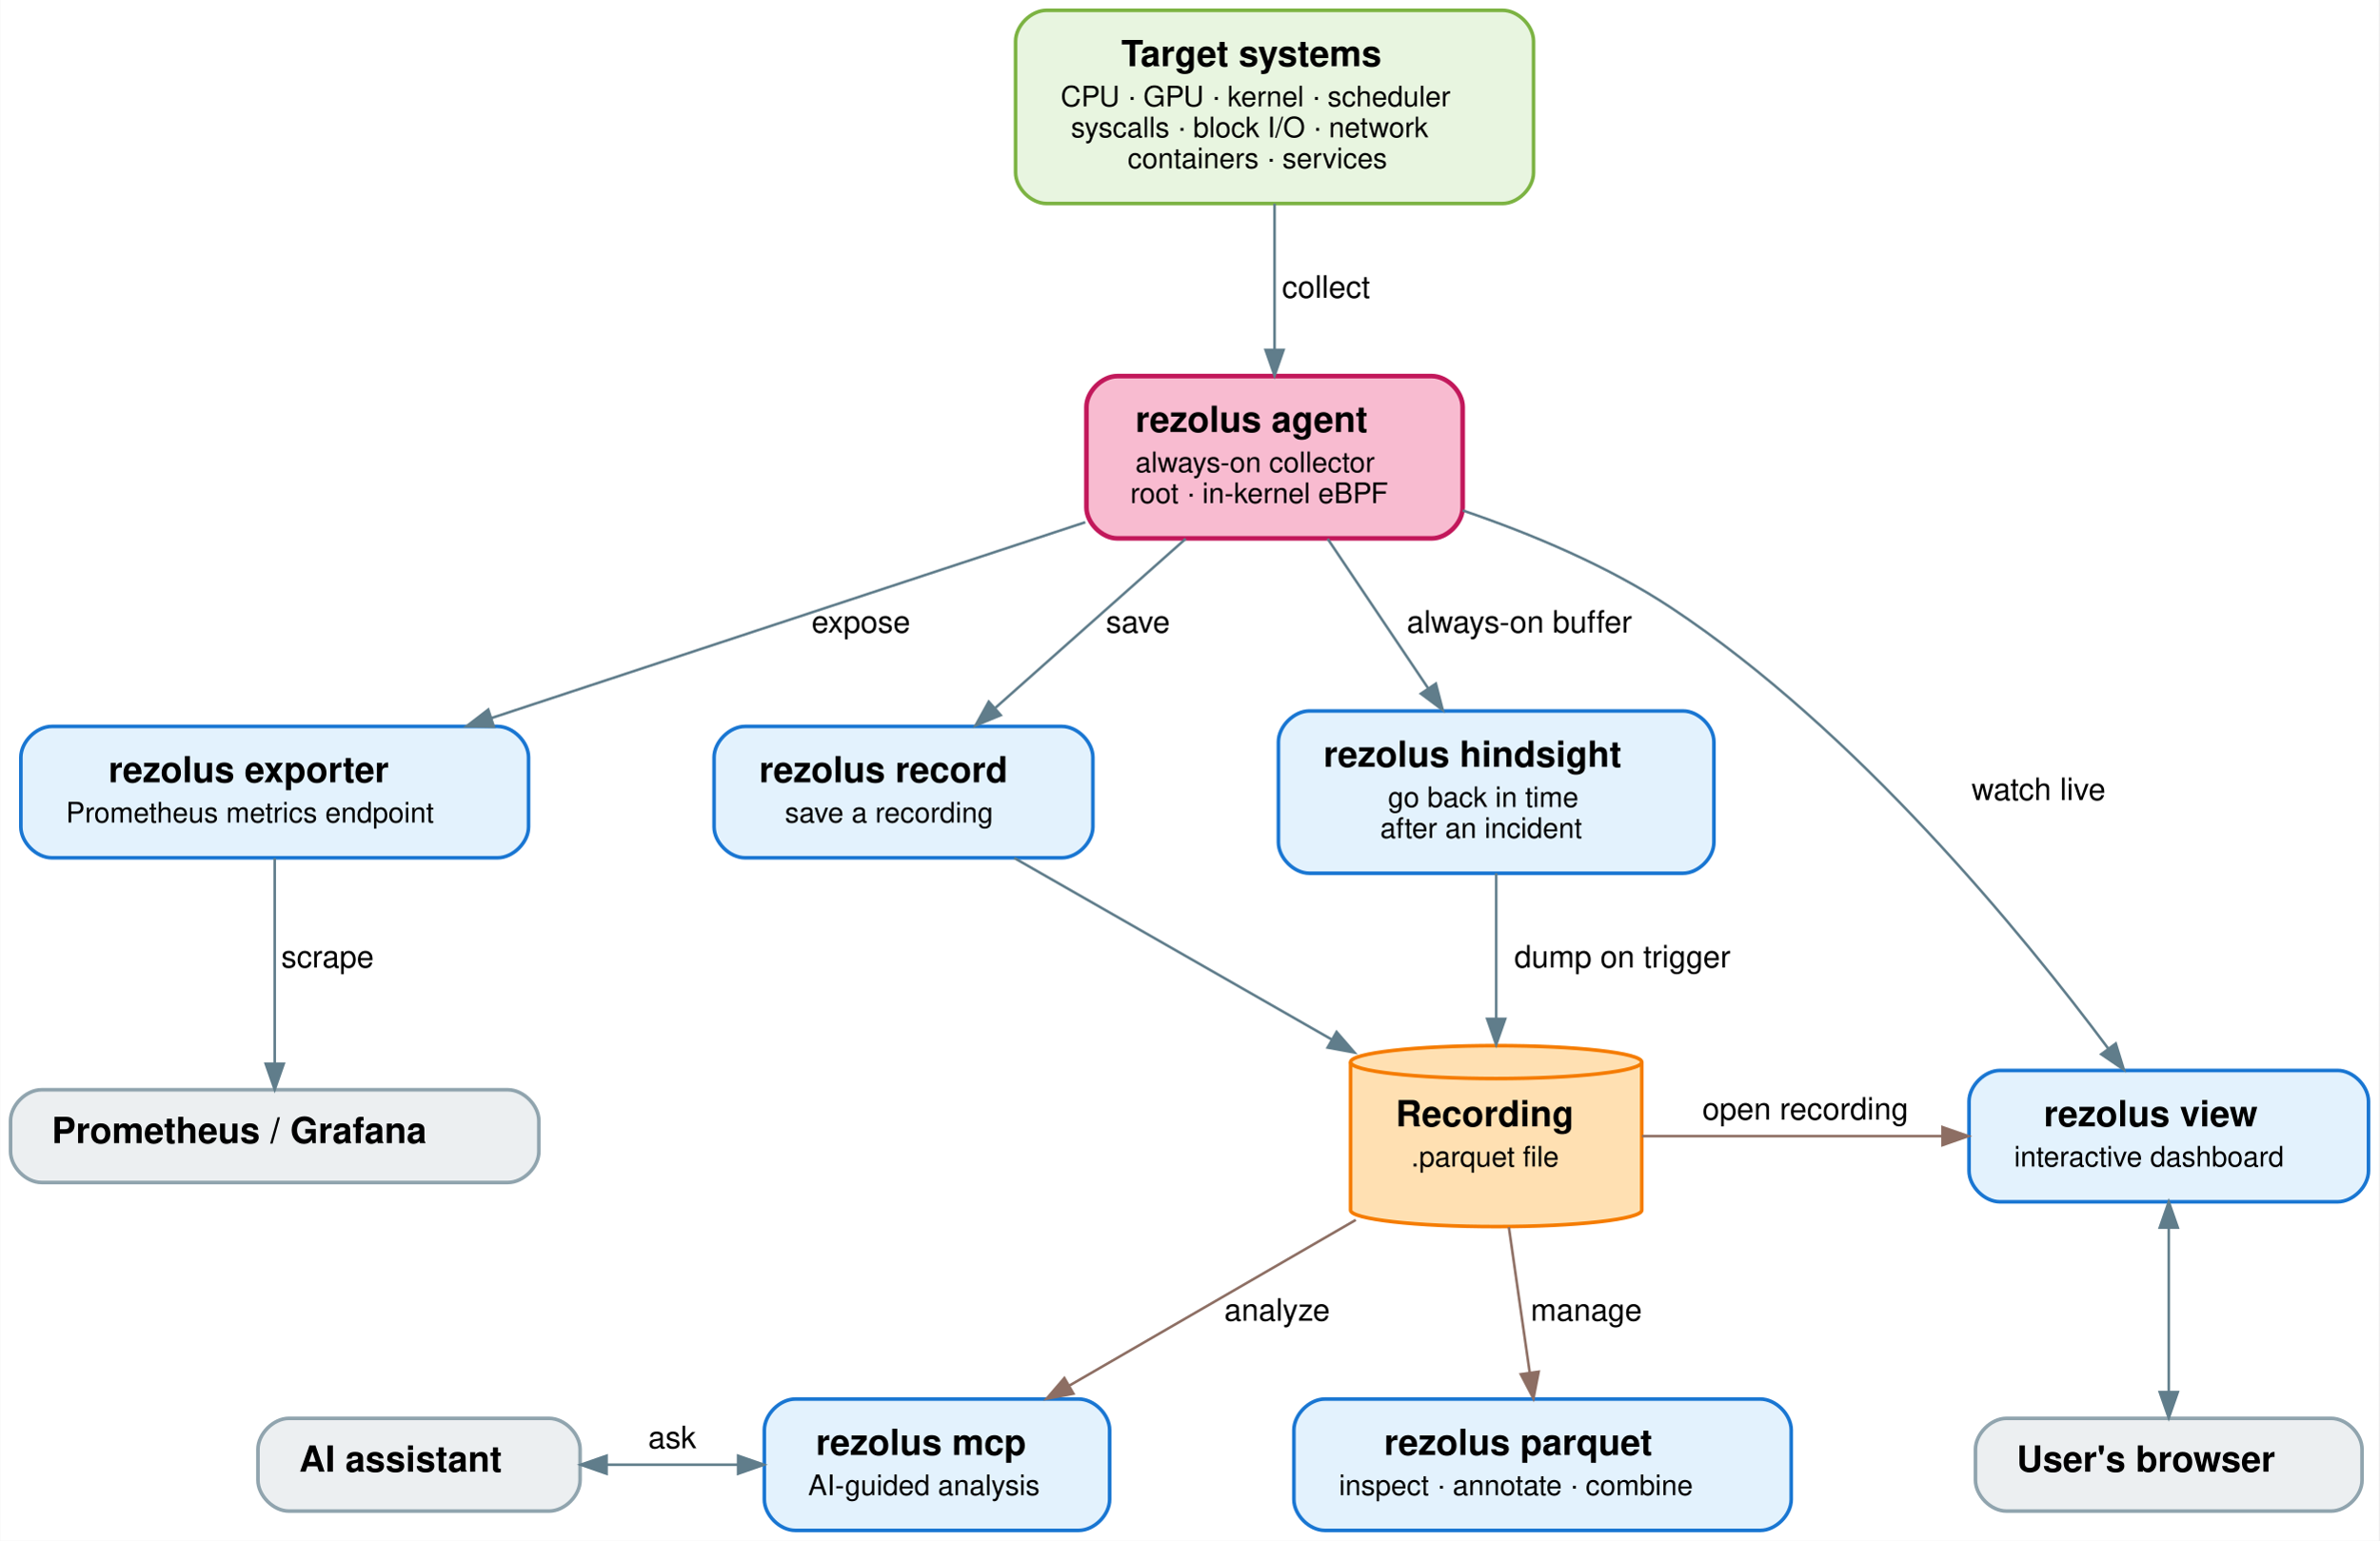
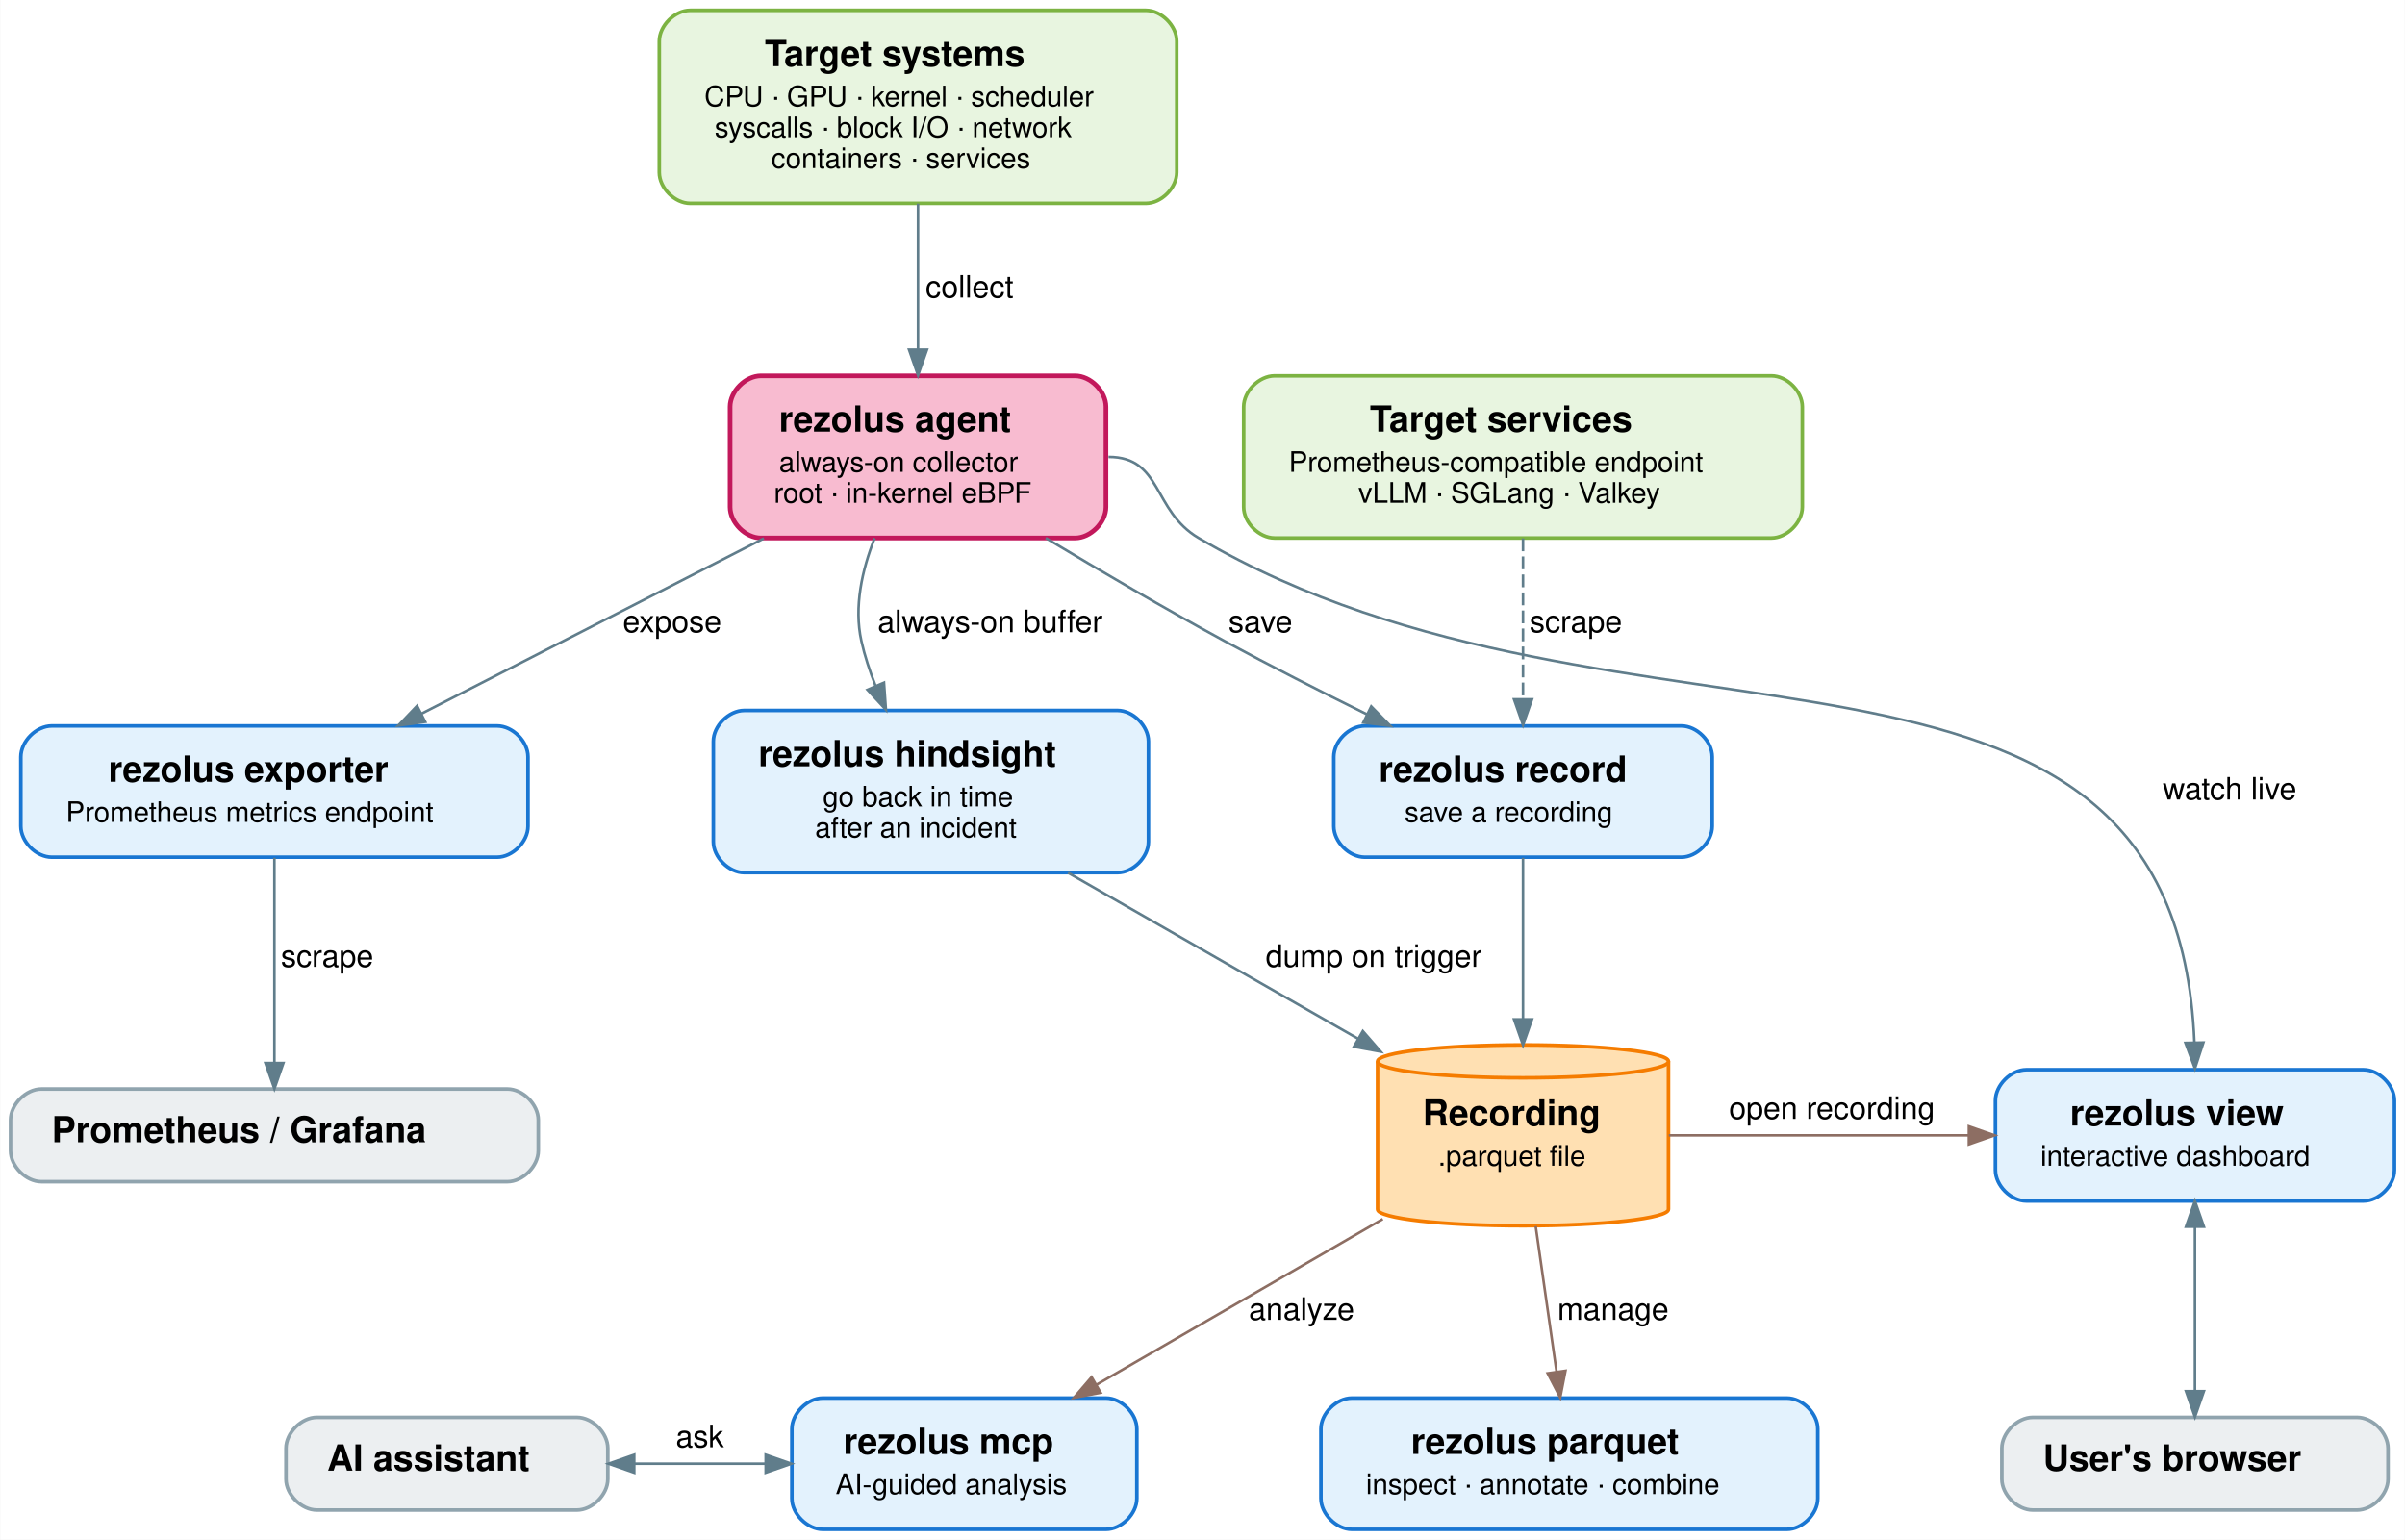
- <svg xmlns="http://www.w3.org/2000/svg" width="923pt" height="598pt" viewBox="0.00 0.00 923.00 598.12">
+ <svg xmlns="http://www.w3.org/2000/svg" width="934pt" height="598pt" viewBox="0.00 0.00 934.00 598.12">
  <g id="graph0" class="graph" transform="scale(1 1) rotate(0) translate(4 594.12)">
-     <polygon fill="white" stroke="transparent" points="-4,4 -4,-594.12 919,-594.12 919,4 -4,4" />
+     <polygon fill="white" stroke="transparent" points="-4,4 -4,-594.12 930,-594.12 930,4 -4,4" />
    <g id="node1" class="node">
-       <path fill="#e8f5e0" stroke="#7cb342" stroke-width="1.4" d="M579,-590.12C579,-590.12 402,-590.12 402,-590.12 396,-590.12 390,-584.12 390,-578.12 390,-578.12 390,-527.12 390,-527.12 390,-521.12 396,-515.12 402,-515.12 402,-515.12 579,-515.12 579,-515.12 585,-515.12 591,-521.12 591,-527.12 591,-527.12 591,-578.12 591,-578.12 591,-584.12 585,-590.12 579,-590.12" />
-       <text text-anchor="start" x="431" y="-568.42" font-family="Helvetica,sans-Serif" font-weight="bold" font-size="14.00">Target systems</text>
-       <text text-anchor="start" x="407.5" y="-552.83" font-family="Helvetica,sans-Serif" font-size="11.00">CPU · GPU · kernel · scheduler</text>
-       <text text-anchor="start" x="411.5" y="-540.83" font-family="Helvetica,sans-Serif" font-size="11.00">syscalls · block I/O · network</text>
-       <text text-anchor="start" x="433.5" y="-528.83" font-family="Helvetica,sans-Serif" font-size="11.00">containers · services</text>
+       <path fill="#e8f5e0" stroke="#7cb342" stroke-width="1.4" d="M441,-590.12C441,-590.12 264,-590.12 264,-590.12 258,-590.12 252,-584.12 252,-578.12 252,-578.12 252,-527.12 252,-527.12 252,-521.12 258,-515.12 264,-515.12 264,-515.12 441,-515.12 441,-515.12 447,-515.12 453,-521.12 453,-527.12 453,-527.12 453,-578.12 453,-578.12 453,-584.12 447,-590.12 441,-590.12" />
+       <text text-anchor="start" x="293" y="-568.42" font-family="Helvetica,sans-Serif" font-weight="bold" font-size="14.00">Target systems</text>
+       <text text-anchor="start" x="269.5" y="-552.83" font-family="Helvetica,sans-Serif" font-size="11.00">CPU · GPU · kernel · scheduler</text>
+       <text text-anchor="start" x="273.5" y="-540.83" font-family="Helvetica,sans-Serif" font-size="11.00">syscalls · block I/O · network</text>
+       <text text-anchor="start" x="295.5" y="-528.83" font-family="Helvetica,sans-Serif" font-size="11.00">containers · services</text>
+     </g>
+     <g id="node3" class="node">
+       <path fill="#f8bbd0" stroke="#c2185b" stroke-width="1.8" d="M413.5,-448.12C413.5,-448.12 291.5,-448.12 291.5,-448.12 285.5,-448.12 279.5,-442.12 279.5,-436.12 279.5,-436.12 279.5,-397.12 279.5,-397.12 279.5,-391.12 285.5,-385.12 291.5,-385.12 291.5,-385.12 413.5,-385.12 413.5,-385.12 419.5,-385.12 425.5,-391.12 425.5,-397.12 425.5,-397.12 425.5,-436.12 425.5,-436.12 425.5,-442.12 419.5,-448.12 413.5,-448.12" />
+       <text text-anchor="start" x="298.5" y="-426.43" font-family="Helvetica,sans-Serif" font-weight="bold" font-size="14.00">rezolus agent</text>
+       <text text-anchor="start" x="298.5" y="-410.82" font-family="Helvetica,sans-Serif" font-size="11.00">always-on collector</text>
+       <text text-anchor="start" x="296.5" y="-398.82" font-family="Helvetica,sans-Serif" font-size="11.00">root · in-kernel eBPF</text>
+     </g>
+     <g id="edge8" class="edge">
+       <path fill="none" stroke="#607d8b" d="M352.5,-515.01C352.5,-497.52 352.5,-476.52 352.5,-458.51" />
+       <polygon fill="#607d8b" stroke="#607d8b" points="356,-458.3 352.5,-448.3 349,-458.3 356,-458.3" />
+       <text text-anchor="middle" x="372.5" y="-478.52" font-family="Helvetica,sans-Serif" font-size="12.00">collect</text>
    </g>
    <g id="node2" class="node">
-       <path fill="#f8bbd0" stroke="#c2185b" stroke-width="1.8" d="M551.5,-448.12C551.5,-448.12 429.5,-448.12 429.5,-448.12 423.5,-448.12 417.5,-442.12 417.5,-436.12 417.5,-436.12 417.5,-397.12 417.5,-397.12 417.5,-391.12 423.5,-385.12 429.5,-385.12 429.5,-385.12 551.5,-385.12 551.5,-385.12 557.5,-385.12 563.5,-391.12 563.5,-397.12 563.5,-397.12 563.5,-436.12 563.5,-436.12 563.5,-442.12 557.5,-448.12 551.5,-448.12" />
-       <text text-anchor="start" x="436.5" y="-426.43" font-family="Helvetica,sans-Serif" font-weight="bold" font-size="14.00">rezolus agent</text>
-       <text text-anchor="start" x="436.5" y="-410.82" font-family="Helvetica,sans-Serif" font-size="11.00">always-on collector</text>
-       <text text-anchor="start" x="434.5" y="-398.82" font-family="Helvetica,sans-Serif" font-size="11.00">root · in-kernel eBPF</text>
+       <path fill="#e8f5e0" stroke="#7cb342" stroke-width="1.4" d="M684,-448.12C684,-448.12 491,-448.12 491,-448.12 485,-448.12 479,-442.12 479,-436.12 479,-436.12 479,-397.12 479,-397.12 479,-391.12 485,-385.12 491,-385.12 491,-385.12 684,-385.12 684,-385.12 690,-385.12 696,-391.12 696,-397.12 696,-397.12 696,-436.12 696,-436.12 696,-442.12 690,-448.12 684,-448.12" />
+       <text text-anchor="start" x="528" y="-426.43" font-family="Helvetica,sans-Serif" font-weight="bold" font-size="14.00">Target services</text>
+       <text text-anchor="start" x="496.5" y="-410.82" font-family="Helvetica,sans-Serif" font-size="11.00">Prometheus-compatible endpoint</text>
+       <text text-anchor="start" x="523.5" y="-398.82" font-family="Helvetica,sans-Serif" font-size="11.00">vLLM · SGLang · Valkey</text>
    </g>
-     <g id="edge8" class="edge">
-       <path fill="none" stroke="#607d8b" d="M490.5,-515.01C490.5,-497.52 490.5,-476.52 490.5,-458.51" />
-       <polygon fill="#607d8b" stroke="#607d8b" points="494,-458.3 490.5,-448.3 487,-458.3 494,-458.3" />
-       <text text-anchor="middle" x="510.5" y="-478.52" font-family="Helvetica,sans-Serif" font-size="12.00">collect</text>
+     <g id="node6" class="node">
+       <path fill="#e3f2fd" stroke="#1976d2" stroke-width="1.4" d="M649,-312.12C649,-312.12 526,-312.12 526,-312.12 520,-312.12 514,-306.12 514,-300.12 514,-300.12 514,-273.12 514,-273.12 514,-267.12 520,-261.12 526,-261.12 526,-261.12 649,-261.12 649,-261.12 655,-261.12 661,-267.12 661,-273.12 661,-273.12 661,-300.12 661,-300.12 661,-306.12 655,-312.12 649,-312.12" />
+       <text text-anchor="start" x="531.5" y="-290.43" font-family="Helvetica,sans-Serif" font-weight="bold" font-size="14.00">rezolus record</text>
+       <text text-anchor="start" x="541.5" y="-274.82" font-family="Helvetica,sans-Serif" font-size="11.00">save a recording</text>
    </g>
-     <g id="node3" class="node">
+     <g id="edge9" class="edge">
+       <path fill="none" stroke="#607d8b" stroke-dasharray="5,2" d="M587.5,-384.97C587.5,-366.16 587.5,-342.02 587.5,-322.49" />
+       <polygon fill="#607d8b" stroke="#607d8b" points="591,-322.46 587.5,-312.46 584,-322.46 591,-322.46" />
+       <text text-anchor="middle" x="608" y="-348.52" font-family="Helvetica,sans-Serif" font-size="12.00">scrape</text>
+     </g>
+     <g id="node4" class="node">
      <path fill="#e3f2fd" stroke="#1976d2" stroke-width="1.4" d="M189,-312.12C189,-312.12 16,-312.12 16,-312.12 10,-312.12 4,-306.12 4,-300.12 4,-300.12 4,-273.12 4,-273.12 4,-267.12 10,-261.12 16,-261.12 16,-261.12 189,-261.12 189,-261.12 195,-261.12 201,-267.12 201,-273.12 201,-273.12 201,-300.12 201,-300.12 201,-306.12 195,-312.12 189,-312.12" />
      <text text-anchor="start" x="38" y="-290.43" font-family="Helvetica,sans-Serif" font-weight="bold" font-size="14.00">rezolus exporter</text>
      <text text-anchor="start" x="21.5" y="-274.82" font-family="Helvetica,sans-Serif" font-size="11.00">Prometheus metrics endpoint</text>
    </g>
-     <g id="edge9" class="edge">
-       <path fill="none" stroke="#607d8b" d="M417.06,-391.4C351.39,-369.73 255.17,-337.99 186.46,-315.32" />
-       <polygon fill="#607d8b" stroke="#607d8b" points="187.55,-312 176.96,-312.19 185.36,-318.64 187.55,-312" />
-       <text text-anchor="middle" x="330" y="-348.52" font-family="Helvetica,sans-Serif" font-size="12.00">expose</text>
-     </g>
-     <g id="node4" class="node">
-       <path fill="#e3f2fd" stroke="#1976d2" stroke-width="1.4" d="M903,-178.56C903,-178.56 772,-178.56 772,-178.56 766,-178.56 760,-172.56 760,-166.56 760,-166.56 760,-139.56 760,-139.56 760,-133.56 766,-127.56 772,-127.56 772,-127.56 903,-127.56 903,-127.56 909,-127.56 915,-133.56 915,-139.56 915,-139.56 915,-166.56 915,-166.56 915,-172.56 909,-178.56 903,-178.56" />
-       <text text-anchor="start" x="789" y="-156.86" font-family="Helvetica,sans-Serif" font-weight="bold" font-size="14.00">rezolus view</text>
-       <text text-anchor="start" x="777.5" y="-141.26" font-family="Helvetica,sans-Serif" font-size="11.00">interactive dashboard</text>
-     </g>
    <g id="edge10" class="edge">
-       <path fill="none" stroke="#607d8b" d="M563.52,-395.96C590.28,-386.84 620,-374.36 644.5,-358.12 716.29,-310.55 780.89,-231.49 814.04,-187.03" />
-       <polygon fill="#607d8b" stroke="#607d8b" points="816.93,-189.01 820.06,-178.89 811.3,-184.85 816.93,-189.01" />
-       <text text-anchor="middle" x="787" y="-283.52" font-family="Helvetica,sans-Serif" font-size="12.00">watch live</text>
+       <path fill="none" stroke="#607d8b" d="M292.62,-384.97C252.28,-364.31 199.39,-337.23 159.64,-316.88" />
+       <polygon fill="#607d8b" stroke="#607d8b" points="161.1,-313.69 150.6,-312.25 157.91,-319.92 161.1,-313.69" />
+       <text text-anchor="middle" x="257" y="-348.52" font-family="Helvetica,sans-Serif" font-size="12.00">expose</text>
    </g>
    <g id="node5" class="node">
-       <path fill="#e3f2fd" stroke="#1976d2" stroke-width="1.4" d="M408,-312.12C408,-312.12 285,-312.12 285,-312.12 279,-312.12 273,-306.12 273,-300.12 273,-300.12 273,-273.12 273,-273.12 273,-267.12 279,-261.12 285,-261.12 285,-261.12 408,-261.12 408,-261.12 414,-261.12 420,-267.12 420,-273.12 420,-273.12 420,-300.12 420,-300.12 420,-306.12 414,-312.12 408,-312.12" />
-       <text text-anchor="start" x="290.5" y="-290.43" font-family="Helvetica,sans-Serif" font-weight="bold" font-size="14.00">rezolus record</text>
-       <text text-anchor="start" x="300.5" y="-274.82" font-family="Helvetica,sans-Serif" font-size="11.00">save a recording</text>
+       <path fill="#e3f2fd" stroke="#1976d2" stroke-width="1.4" d="M914,-178.56C914,-178.56 783,-178.56 783,-178.56 777,-178.56 771,-172.56 771,-166.56 771,-166.56 771,-139.56 771,-139.56 771,-133.56 777,-127.56 783,-127.56 783,-127.56 914,-127.56 914,-127.56 920,-127.56 926,-133.56 926,-139.56 926,-139.56 926,-166.56 926,-166.56 926,-172.56 920,-178.56 914,-178.56" />
+       <text text-anchor="start" x="800" y="-156.86" font-family="Helvetica,sans-Serif" font-weight="bold" font-size="14.00">rezolus view</text>
+       <text text-anchor="start" x="788.5" y="-141.26" font-family="Helvetica,sans-Serif" font-size="11.00">interactive dashboard</text>
    </g>
    <g id="edge11" class="edge">
-       <path fill="none" stroke="#607d8b" d="M456.01,-384.97C433.68,-365.12 404.67,-339.33 382.12,-319.29" />
-       <polygon fill="#607d8b" stroke="#607d8b" points="384.24,-316.49 374.44,-312.46 379.59,-321.72 384.24,-316.49" />
-       <text text-anchor="middle" x="437.5" y="-348.52" font-family="Helvetica,sans-Serif" font-size="12.00">save</text>
-     </g>
-     <g id="node6" class="node">
-       <path fill="#e3f2fd" stroke="#1976d2" stroke-width="1.4" d="M649,-318.12C649,-318.12 504,-318.12 504,-318.12 498,-318.12 492,-312.12 492,-306.12 492,-306.12 492,-267.12 492,-267.12 492,-261.12 498,-255.12 504,-255.12 504,-255.12 649,-255.12 649,-255.12 655,-255.12 661,-261.12 661,-267.12 661,-267.12 661,-306.12 661,-306.12 661,-312.12 655,-318.12 649,-318.12" />
-       <text text-anchor="start" x="509.5" y="-296.43" font-family="Helvetica,sans-Serif" font-weight="bold" font-size="14.00">rezolus hindsight</text>
-       <text text-anchor="start" x="534.5" y="-280.82" font-family="Helvetica,sans-Serif" font-size="11.00">go back in time</text>
-       <text text-anchor="start" x="531.5" y="-268.82" font-family="Helvetica,sans-Serif" font-size="11.00">after an incident</text>
+       <path fill="none" stroke="#607d8b" d="M426.5,-416.62C447.43,-416.62 443.46,-395.72 461.5,-385.12 626.57,-288.16 840.82,-370.91 848.3,-189.08" />
+       <polygon fill="#607d8b" stroke="#607d8b" points="851.8,-189.13 848.5,-179.06 844.8,-188.99 851.8,-189.13" />
+       <text text-anchor="middle" x="862" y="-283.52" font-family="Helvetica,sans-Serif" font-size="12.00">watch live</text>
    </g>
    <g id="edge12" class="edge">
-       <path fill="none" stroke="#607d8b" d="M511.1,-384.97C522.82,-367.52 537.62,-345.49 550.18,-326.8" />
-       <polygon fill="#607d8b" stroke="#607d8b" points="553.1,-328.73 555.77,-318.48 547.29,-324.83 553.1,-328.73" />
-       <text text-anchor="middle" x="585.5" y="-348.52" font-family="Helvetica,sans-Serif" font-size="12.00">always-on buffer</text>
+       <path fill="none" stroke="#607d8b" d="M402.11,-385.11C423.28,-372.39 448.39,-357.67 471.5,-345.12 489.25,-335.49 508.82,-325.53 526.76,-316.67" />
+       <polygon fill="#607d8b" stroke="#607d8b" points="528.54,-319.7 535.97,-312.14 525.45,-313.41 528.54,-319.7" />
+       <text text-anchor="middle" x="485.5" y="-348.52" font-family="Helvetica,sans-Serif" font-size="12.00">save</text>
    </g>
-     <g id="node10" class="node">
+     <g id="node7" class="node">
+       <path fill="#e3f2fd" stroke="#1976d2" stroke-width="1.4" d="M430,-318.12C430,-318.12 285,-318.12 285,-318.12 279,-318.12 273,-312.12 273,-306.12 273,-306.12 273,-267.12 273,-267.12 273,-261.12 279,-255.12 285,-255.12 285,-255.12 430,-255.12 430,-255.12 436,-255.12 442,-261.12 442,-267.12 442,-267.12 442,-306.12 442,-306.12 442,-312.12 436,-318.12 430,-318.12" />
+       <text text-anchor="start" x="290.5" y="-296.43" font-family="Helvetica,sans-Serif" font-weight="bold" font-size="14.00">rezolus hindsight</text>
+       <text text-anchor="start" x="315.5" y="-280.82" font-family="Helvetica,sans-Serif" font-size="11.00">go back in time</text>
+       <text text-anchor="start" x="312.5" y="-268.82" font-family="Helvetica,sans-Serif" font-size="11.00">after an incident</text>
+     </g>
+     <g id="edge13" class="edge">
+       <path fill="none" stroke="#607d8b" d="M335.64,-385.04C330.8,-372.76 327.54,-358.39 330.5,-345.12 331.79,-339.33 333.73,-333.43 336,-327.73" />
+       <polygon fill="#607d8b" stroke="#607d8b" points="339.29,-328.94 340.04,-318.37 332.86,-326.16 339.29,-328.94" />
+       <text text-anchor="middle" x="380.5" y="-348.52" font-family="Helvetica,sans-Serif" font-size="12.00">always-on buffer</text>
+     </g>
+     <g id="node11" class="node">
      <path fill="#eceff1" stroke="#90a4ae" stroke-width="1.4" d="M193,-171.06C193,-171.06 12,-171.06 12,-171.06 6,-171.06 0,-165.06 0,-159.06 0,-159.06 0,-147.06 0,-147.06 0,-141.06 6,-135.06 12,-135.06 12,-135.06 193,-135.06 193,-135.06 199,-135.06 205,-141.06 205,-147.06 205,-147.06 205,-159.06 205,-159.06 205,-165.06 199,-171.06 193,-171.06" />
      <text text-anchor="start" x="16" y="-150.36" font-family="Helvetica,sans-Serif" font-weight="bold" font-size="14.00">Prometheus / Grafana</text>
    </g>
-     <g id="edge13" class="edge">
+     <g id="edge14" class="edge">
      <path fill="none" stroke="#607d8b" d="M102.5,-260.88C102.5,-238.26 102.5,-204.86 102.5,-181.45" />
      <polygon fill="#607d8b" stroke="#607d8b" points="106,-181.16 102.5,-171.16 99,-181.16 106,-181.16" />
      <text text-anchor="middle" x="123" y="-218.53" font-family="Helvetica,sans-Serif" font-size="12.00">scrape</text>
    </g>
-     <g id="node11" class="node">
-       <path fill="#eceff1" stroke="#90a4ae" stroke-width="1.4" d="M900.5,-43.5C900.5,-43.5 774.5,-43.5 774.5,-43.5 768.5,-43.5 762.5,-37.5 762.5,-31.5 762.5,-31.5 762.5,-19.5 762.5,-19.5 762.5,-13.5 768.5,-7.5 774.5,-7.5 774.5,-7.5 900.5,-7.5 900.5,-7.5 906.5,-7.5 912.5,-13.5 912.5,-19.5 912.5,-19.5 912.5,-31.5 912.5,-31.5 912.5,-37.5 906.5,-43.5 900.5,-43.5" />
-       <text text-anchor="start" x="778.5" y="-22.8" font-family="Helvetica,sans-Serif" font-weight="bold" font-size="14.00">User's browser</text>
+     <g id="node12" class="node">
+       <path fill="#eceff1" stroke="#90a4ae" stroke-width="1.4" d="M911.5,-43.5C911.5,-43.5 785.5,-43.5 785.5,-43.5 779.5,-43.5 773.5,-37.5 773.5,-31.5 773.5,-31.5 773.5,-19.5 773.5,-19.5 773.5,-13.5 779.5,-7.5 785.5,-7.5 785.5,-7.5 911.5,-7.5 911.5,-7.5 917.5,-7.5 923.5,-13.5 923.5,-19.5 923.5,-19.5 923.5,-31.5 923.5,-31.5 923.5,-37.5 917.5,-43.5 911.5,-43.5" />
+       <text text-anchor="start" x="789.5" y="-22.8" font-family="Helvetica,sans-Serif" font-weight="bold" font-size="14.00">User's browser</text>
+     </g>
+     <g id="edge20" class="edge">
+       <path fill="none" stroke="#607d8b" d="M848.5,-117.43C848.5,-97.4 848.5,-72.54 848.5,-53.88" />
+       <polygon fill="#607d8b" stroke="#607d8b" points="845,-117.55 848.5,-127.55 852,-117.55 845,-117.55" />
+       <polygon fill="#607d8b" stroke="#607d8b" points="852,-53.69 848.5,-43.69 845,-53.69 852,-53.69" />
+     </g>
+     <g id="node10" class="node">
+       <path fill="#ffe0b2" stroke="#f57c00" stroke-width="1.4" d="M644,-181.8C644,-185.33 618.68,-188.19 587.5,-188.19 556.32,-188.19 531,-185.33 531,-181.8 531,-181.8 531,-124.32 531,-124.32 531,-120.8 556.32,-117.94 587.5,-117.94 618.68,-117.94 644,-120.8 644,-124.32 644,-124.32 644,-181.8 644,-181.8" />
+       <path fill="none" stroke="#f57c00" stroke-width="1.4" d="M644,-181.8C644,-178.28 618.68,-175.41 587.5,-175.41 556.32,-175.41 531,-178.28 531,-181.8" />
+       <text text-anchor="start" x="548.5" y="-156.86" font-family="Helvetica,sans-Serif" font-weight="bold" font-size="14.00">Recording</text>
+       <text text-anchor="start" x="554.5" y="-141.26" font-family="Helvetica,sans-Serif" font-size="11.00">.parquet file</text>
+     </g>
+     <g id="edge15" class="edge">
+       <path fill="none" stroke="#607d8b" d="M587.5,-260.88C587.5,-243.3 587.5,-219.22 587.5,-198.37" />
+       <polygon fill="#607d8b" stroke="#607d8b" points="591,-198.13 587.5,-188.13 584,-198.13 591,-198.13" />
+     </g>
+     <g id="edge16" class="edge">
+       <path fill="none" stroke="#607d8b" d="M410.77,-255.07C432.4,-242.66 457.64,-228.2 480.5,-215.12 494.41,-207.17 509.35,-198.63 523.52,-190.55" />
+       <polygon fill="#607d8b" stroke="#607d8b" points="525.28,-193.57 532.23,-185.58 521.81,-187.49 525.28,-193.57" />
+       <text text-anchor="middle" x="529.5" y="-218.53" font-family="Helvetica,sans-Serif" font-size="12.00">dump on trigger</text>
+     </g>
+     <g id="node8" class="node">
+       <path fill="#e3f2fd" stroke="#1976d2" stroke-width="1.4" d="M425.5,-51C425.5,-51 315.5,-51 315.5,-51 309.5,-51 303.5,-45 303.5,-39 303.5,-39 303.5,-12 303.5,-12 303.5,-6 309.5,0 315.5,0 315.5,0 425.5,0 425.5,0 431.5,0 437.5,-6 437.5,-12 437.5,-12 437.5,-39 437.5,-39 437.5,-45 431.5,-51 425.5,-51" />
+       <text text-anchor="start" x="323.5" y="-29.3" font-family="Helvetica,sans-Serif" font-weight="bold" font-size="14.00">rezolus mcp</text>
+       <text text-anchor="start" x="320.5" y="-13.7" font-family="Helvetica,sans-Serif" font-size="11.00">AI-guided analysis</text>
+     </g>
+     <g id="node9" class="node">
+       <path fill="#e3f2fd" stroke="#1976d2" stroke-width="1.4" d="M690,-51C690,-51 521,-51 521,-51 515,-51 509,-45 509,-39 509,-39 509,-12 509,-12 509,-6 515,0 521,0 521,0 690,0 690,0 696,0 702,-6 702,-12 702,-12 702,-39 702,-39 702,-45 696,-51 690,-51" />
+       <text text-anchor="start" x="544" y="-29.3" font-family="Helvetica,sans-Serif" font-weight="bold" font-size="14.00">rezolus parquet</text>
+       <text text-anchor="start" x="526.5" y="-13.7" font-family="Helvetica,sans-Serif" font-size="11.00">inspect · annotate · combine</text>
+     </g>
+     <g id="edge17" class="edge">
+       <path fill="none" stroke="#8d6e63" d="M644.13,-153.06C678.13,-153.06 722.09,-153.06 760.53,-153.06" />
+       <polygon fill="#8d6e63" stroke="#8d6e63" points="760.69,-156.56 770.69,-153.06 760.69,-149.56 760.69,-156.56" />
+       <text text-anchor="middle" x="707.5" y="-159.46" font-family="Helvetica,sans-Serif" font-size="12.00">open recording</text>
+     </g>
+     <g id="edge18" class="edge">
+       <path fill="none" stroke="#8d6e63" d="M533.02,-120.54C498.91,-100.8 455.23,-75.53 421.75,-56.15" />
+       <polygon fill="#8d6e63" stroke="#8d6e63" points="423.44,-53.09 413.03,-51.11 419.93,-59.15 423.44,-53.09" />
+       <text text-anchor="middle" x="501.5" y="-81.4" font-family="Helvetica,sans-Serif" font-size="12.00">analyze</text>
    </g>
    <g id="edge19" class="edge">
-       <path fill="none" stroke="#607d8b" d="M837.5,-117.43C837.5,-97.4 837.5,-72.54 837.5,-53.88" />
-       <polygon fill="#607d8b" stroke="#607d8b" points="834,-117.55 837.5,-127.55 841,-117.55 834,-117.55" />
-       <polygon fill="#607d8b" stroke="#607d8b" points="841,-53.69 837.5,-43.69 834,-53.69 841,-53.69" />
+       <path fill="none" stroke="#8d6e63" d="M592.42,-117.75C594.94,-100.15 598.01,-78.76 600.54,-61.11" />
+       <polygon fill="#8d6e63" stroke="#8d6e63" points="604,-61.61 601.96,-51.21 597.07,-60.62 604,-61.61" />
+       <text text-anchor="middle" x="622.5" y="-81.4" font-family="Helvetica,sans-Serif" font-size="12.00">manage</text>
    </g>
-     <g id="node9" class="node">
-       <path fill="#ffe0b2" stroke="#f57c00" stroke-width="1.4" d="M633,-181.8C633,-185.33 607.68,-188.19 576.5,-188.19 545.32,-188.19 520,-185.33 520,-181.8 520,-181.8 520,-124.32 520,-124.32 520,-120.8 545.32,-117.94 576.5,-117.94 607.68,-117.94 633,-120.8 633,-124.32 633,-124.32 633,-181.8 633,-181.8" />
-       <path fill="none" stroke="#f57c00" stroke-width="1.4" d="M633,-181.8C633,-178.28 607.68,-175.41 576.5,-175.41 545.32,-175.41 520,-178.28 520,-181.8" />
-       <text text-anchor="start" x="537.5" y="-156.86" font-family="Helvetica,sans-Serif" font-weight="bold" font-size="14.00">Recording</text>
-       <text text-anchor="start" x="543.5" y="-141.26" font-family="Helvetica,sans-Serif" font-size="11.00">.parquet file</text>
+     <g id="node13" class="node">
+       <path fill="#eceff1" stroke="#90a4ae" stroke-width="1.4" d="M220,-43.5C220,-43.5 119,-43.5 119,-43.5 113,-43.5 107,-37.5 107,-31.5 107,-31.5 107,-19.5 107,-19.5 107,-13.5 113,-7.5 119,-7.5 119,-7.5 220,-7.5 220,-7.5 226,-7.5 232,-13.5 232,-19.5 232,-19.5 232,-31.5 232,-31.5 232,-37.5 226,-43.5 220,-43.5" />
+       <text text-anchor="start" x="123" y="-22.8" font-family="Helvetica,sans-Serif" font-weight="bold" font-size="14.00">AI assistant</text>
    </g>
-     <g id="edge14" class="edge">
-       <path fill="none" stroke="#607d8b" d="M389.49,-261.03C424.18,-241.19 473.5,-212.98 512.79,-190.51" />
-       <polygon fill="#607d8b" stroke="#607d8b" points="514.57,-193.52 521.52,-185.51 511.1,-187.44 514.57,-193.52" />
-     </g>
-     <g id="edge15" class="edge">
-       <path fill="none" stroke="#607d8b" d="M576.5,-255.11C576.5,-238.33 576.5,-217.2 576.5,-198.61" />
-       <polygon fill="#607d8b" stroke="#607d8b" points="580,-198.59 576.5,-188.59 573,-198.59 580,-198.59" />
-       <text text-anchor="middle" x="625.5" y="-218.53" font-family="Helvetica,sans-Serif" font-size="12.00">dump on trigger</text>
-     </g>
-     <g id="node7" class="node">
-       <path fill="#e3f2fd" stroke="#1976d2" stroke-width="1.4" d="M414.5,-51C414.5,-51 304.5,-51 304.5,-51 298.5,-51 292.5,-45 292.5,-39 292.5,-39 292.5,-12 292.5,-12 292.5,-6 298.5,0 304.5,0 304.5,0 414.5,0 414.5,0 420.5,0 426.5,-6 426.5,-12 426.5,-12 426.5,-39 426.5,-39 426.5,-45 420.5,-51 414.5,-51" />
-       <text text-anchor="start" x="312.5" y="-29.3" font-family="Helvetica,sans-Serif" font-weight="bold" font-size="14.00">rezolus mcp</text>
-       <text text-anchor="start" x="309.5" y="-13.7" font-family="Helvetica,sans-Serif" font-size="11.00">AI-guided analysis</text>
-     </g>
-     <g id="node8" class="node">
-       <path fill="#e3f2fd" stroke="#1976d2" stroke-width="1.4" d="M679,-51C679,-51 510,-51 510,-51 504,-51 498,-45 498,-39 498,-39 498,-12 498,-12 498,-6 504,0 510,0 510,0 679,0 679,0 685,0 691,-6 691,-12 691,-12 691,-39 691,-39 691,-45 685,-51 679,-51" />
-       <text text-anchor="start" x="533" y="-29.3" font-family="Helvetica,sans-Serif" font-weight="bold" font-size="14.00">rezolus parquet</text>
-       <text text-anchor="start" x="515.5" y="-13.7" font-family="Helvetica,sans-Serif" font-size="11.00">inspect · annotate · combine</text>
-     </g>
-     <g id="edge16" class="edge">
-       <path fill="none" stroke="#8d6e63" d="M633.13,-153.06C667.13,-153.06 711.09,-153.06 749.53,-153.06" />
-       <polygon fill="#8d6e63" stroke="#8d6e63" points="749.69,-156.56 759.69,-153.06 749.69,-149.56 749.69,-156.56" />
-       <text text-anchor="middle" x="696.5" y="-159.46" font-family="Helvetica,sans-Serif" font-size="12.00">open recording</text>
-     </g>
-     <g id="edge17" class="edge">
-       <path fill="none" stroke="#8d6e63" d="M522.02,-120.54C487.91,-100.8 444.23,-75.53 410.75,-56.15" />
-       <polygon fill="#8d6e63" stroke="#8d6e63" points="412.44,-53.09 402.03,-51.11 408.93,-59.15 412.44,-53.09" />
-       <text text-anchor="middle" x="491.5" y="-81.4" font-family="Helvetica,sans-Serif" font-size="12.00">analyze</text>
-     </g>
-     <g id="edge18" class="edge">
-       <path fill="none" stroke="#8d6e63" d="M581.42,-117.75C583.94,-100.15 587.01,-78.76 589.54,-61.11" />
-       <polygon fill="#8d6e63" stroke="#8d6e63" points="593,-61.61 590.96,-51.21 586.07,-60.62 593,-61.61" />
-       <text text-anchor="middle" x="611.5" y="-81.4" font-family="Helvetica,sans-Serif" font-size="12.00">manage</text>
-     </g>
-     <g id="node12" class="node">
-       <path fill="#eceff1" stroke="#90a4ae" stroke-width="1.4" d="M209,-43.5C209,-43.5 108,-43.5 108,-43.5 102,-43.5 96,-37.5 96,-31.5 96,-31.5 96,-19.5 96,-19.5 96,-13.5 102,-7.5 108,-7.5 108,-7.5 209,-7.5 209,-7.5 215,-7.5 221,-13.5 221,-19.5 221,-19.5 221,-31.5 221,-31.5 221,-37.5 215,-43.5 209,-43.5" />
-       <text text-anchor="start" x="112" y="-22.8" font-family="Helvetica,sans-Serif" font-weight="bold" font-size="14.00">AI assistant</text>
-     </g>
-     <g id="edge20" class="edge">
-       <path fill="none" stroke="#607d8b" d="M231.5,-25.5C247.96,-25.5 265.48,-25.5 282.11,-25.5" />
-       <polygon fill="#607d8b" stroke="#607d8b" points="231.27,-22 221.27,-25.5 231.27,-29 231.27,-22" />
-       <polygon fill="#607d8b" stroke="#607d8b" points="282.33,-29 292.33,-25.5 282.33,-22 282.33,-29" />
-       <text text-anchor="middle" x="256.75" y="-31.9" font-family="Helvetica,sans-Serif" font-size="12.00">ask</text>
+     <g id="edge21" class="edge">
+       <path fill="none" stroke="#607d8b" d="M242.5,-25.5C258.96,-25.5 276.48,-25.5 293.11,-25.5" />
+       <polygon fill="#607d8b" stroke="#607d8b" points="242.27,-22 232.27,-25.5 242.27,-29 242.27,-22" />
+       <polygon fill="#607d8b" stroke="#607d8b" points="293.33,-29 303.33,-25.5 293.33,-22 293.33,-29" />
+       <text text-anchor="middle" x="267.75" y="-31.9" font-family="Helvetica,sans-Serif" font-size="12.00">ask</text>
    </g>
  </g>
</svg>
